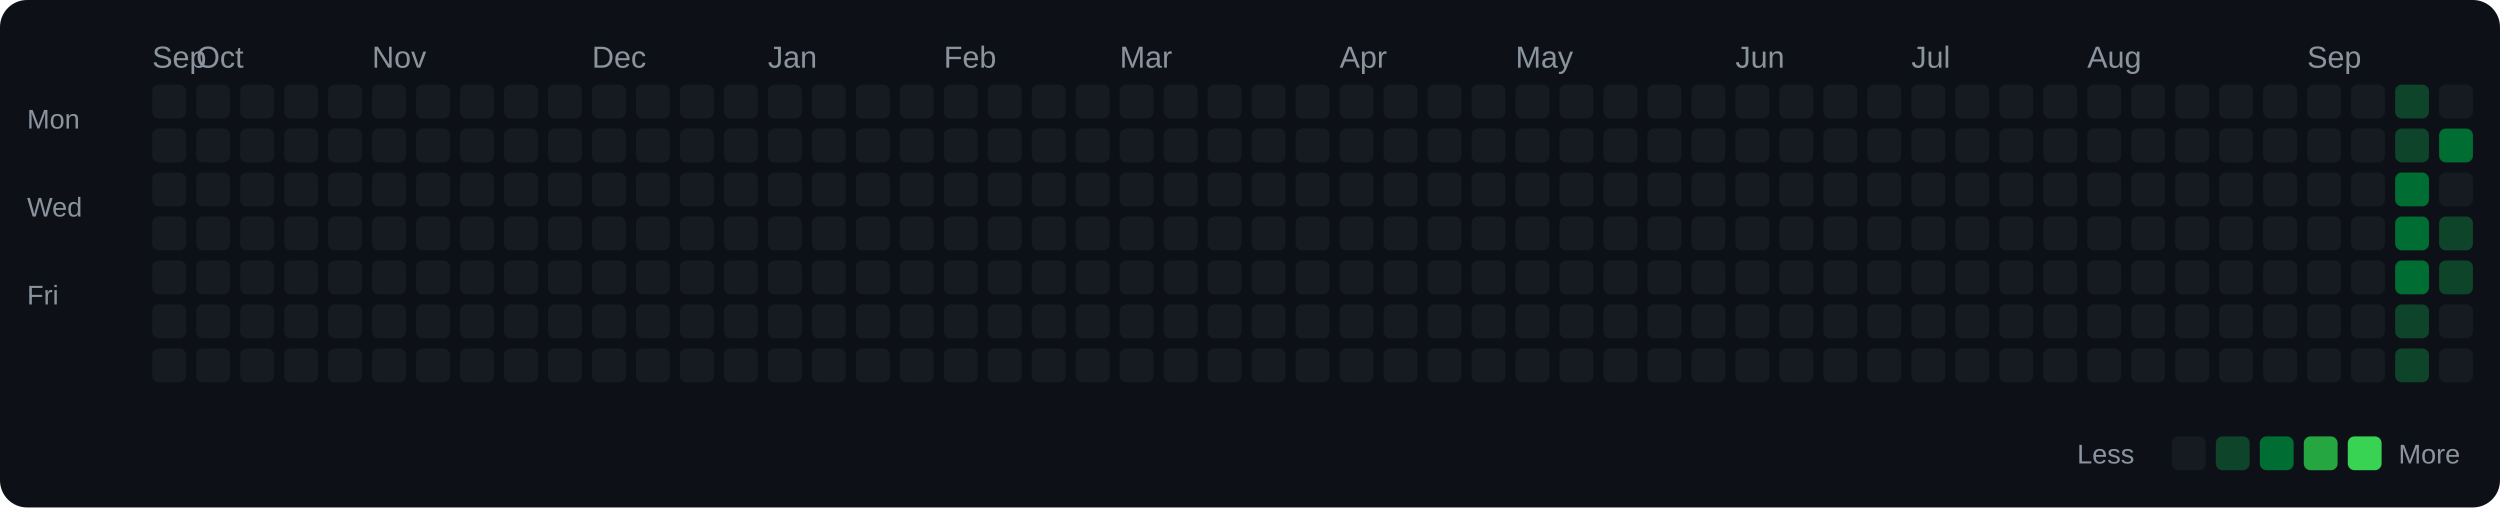
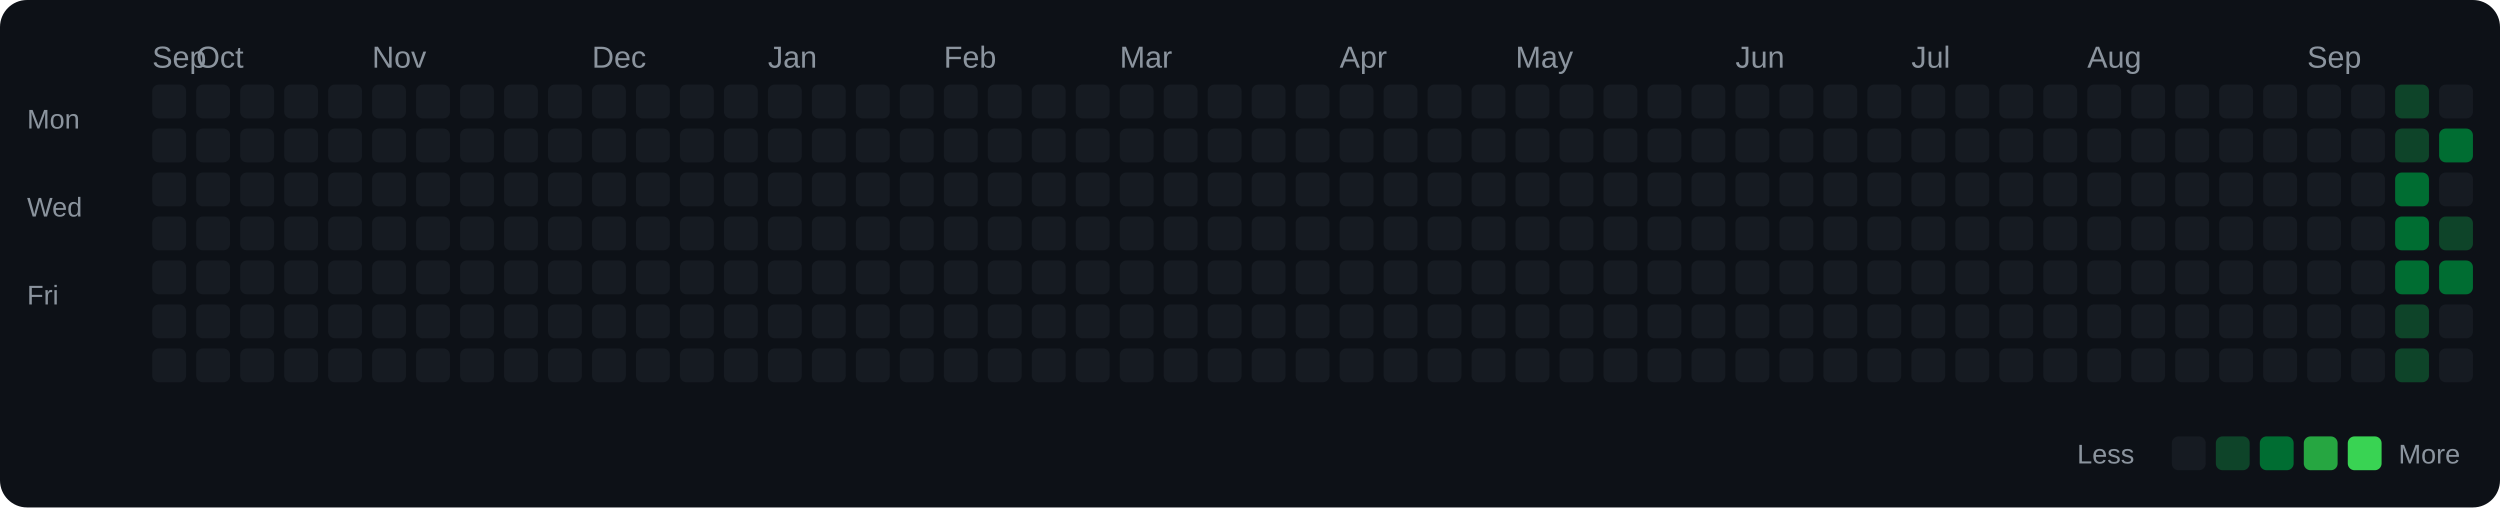
<svg xmlns="http://www.w3.org/2000/svg" width="739" height="150" viewBox="0 0 739 150" role="img" aria-labelledby="title description">
  <rect width="100%" height="100%" fill="#0d1117" rx="8" />
  <text x="45" y="20" fill="#8b949e" font-family="Arial, sans-serif" font-size="9"> Sep </text>
  <text x="58" y="20" fill="#8b949e" font-family="Arial, sans-serif" font-size="9"> Oct </text>
  <text x="110" y="20" fill="#8b949e" font-family="Arial, sans-serif" font-size="9"> Nov </text>
  <text x="175" y="20" fill="#8b949e" font-family="Arial, sans-serif" font-size="9"> Dec </text>
  <text x="227" y="20" fill="#8b949e" font-family="Arial, sans-serif" font-size="9"> Jan </text>
  <text x="279" y="20" fill="#8b949e" font-family="Arial, sans-serif" font-size="9"> Feb </text>
  <text x="331" y="20" fill="#8b949e" font-family="Arial, sans-serif" font-size="9"> Mar </text>
  <text x="396" y="20" fill="#8b949e" font-family="Arial, sans-serif" font-size="9"> Apr </text>
  <text x="448" y="20" fill="#8b949e" font-family="Arial, sans-serif" font-size="9"> May </text>
  <text x="513" y="20" fill="#8b949e" font-family="Arial, sans-serif" font-size="9"> Jun </text>
  <text x="565" y="20" fill="#8b949e" font-family="Arial, sans-serif" font-size="9"> Jul </text>
  <text x="617" y="20" fill="#8b949e" font-family="Arial, sans-serif" font-size="9"> Aug </text>
  <text x="682" y="20" fill="#8b949e" font-family="Arial, sans-serif" font-size="9"> Sep </text>
  <rect x="45" y="25" width="10" height="10" rx="2" fill="#161b22"> </rect>
  <rect x="45" y="38" width="10" height="10" rx="2" fill="#161b22"> </rect>
  <rect x="45" y="51" width="10" height="10" rx="2" fill="#161b22"> </rect>
  <rect x="45" y="64" width="10" height="10" rx="2" fill="#161b22"> </rect>
  <rect x="45" y="77" width="10" height="10" rx="2" fill="#161b22"> </rect>
  <rect x="45" y="90" width="10" height="10" rx="2" fill="#161b22"> </rect>
  <rect x="45" y="103" width="10" height="10" rx="2" fill="#161b22"> </rect>
  <rect x="58" y="25" width="10" height="10" rx="2" fill="#161b22"> </rect>
  <rect x="58" y="38" width="10" height="10" rx="2" fill="#161b22"> </rect>
  <rect x="58" y="51" width="10" height="10" rx="2" fill="#161b22"> </rect>
  <rect x="58" y="64" width="10" height="10" rx="2" fill="#161b22"> </rect>
  <rect x="58" y="77" width="10" height="10" rx="2" fill="#161b22"> </rect>
  <rect x="58" y="90" width="10" height="10" rx="2" fill="#161b22"> </rect>
  <rect x="58" y="103" width="10" height="10" rx="2" fill="#161b22"> </rect>
  <rect x="71" y="25" width="10" height="10" rx="2" fill="#161b22"> </rect>
  <rect x="71" y="38" width="10" height="10" rx="2" fill="#161b22"> </rect>
  <rect x="71" y="51" width="10" height="10" rx="2" fill="#161b22"> </rect>
  <rect x="71" y="64" width="10" height="10" rx="2" fill="#161b22"> </rect>
  <rect x="71" y="77" width="10" height="10" rx="2" fill="#161b22"> </rect>
  <rect x="71" y="90" width="10" height="10" rx="2" fill="#161b22"> </rect>
  <rect x="71" y="103" width="10" height="10" rx="2" fill="#161b22"> </rect>
  <rect x="84" y="25" width="10" height="10" rx="2" fill="#161b22"> </rect>
  <rect x="84" y="38" width="10" height="10" rx="2" fill="#161b22"> </rect>
  <rect x="84" y="51" width="10" height="10" rx="2" fill="#161b22"> </rect>
  <rect x="84" y="64" width="10" height="10" rx="2" fill="#161b22"> </rect>
  <rect x="84" y="77" width="10" height="10" rx="2" fill="#161b22"> </rect>
  <rect x="84" y="90" width="10" height="10" rx="2" fill="#161b22"> </rect>
  <rect x="84" y="103" width="10" height="10" rx="2" fill="#161b22"> </rect>
  <rect x="97" y="25" width="10" height="10" rx="2" fill="#161b22"> </rect>
  <rect x="97" y="38" width="10" height="10" rx="2" fill="#161b22"> </rect>
  <rect x="97" y="51" width="10" height="10" rx="2" fill="#161b22"> </rect>
  <rect x="97" y="64" width="10" height="10" rx="2" fill="#161b22"> </rect>
  <rect x="97" y="77" width="10" height="10" rx="2" fill="#161b22"> </rect>
  <rect x="97" y="90" width="10" height="10" rx="2" fill="#161b22"> </rect>
  <rect x="97" y="103" width="10" height="10" rx="2" fill="#161b22"> </rect>
  <rect x="110" y="25" width="10" height="10" rx="2" fill="#161b22"> </rect>
  <rect x="110" y="38" width="10" height="10" rx="2" fill="#161b22"> </rect>
  <rect x="110" y="51" width="10" height="10" rx="2" fill="#161b22"> </rect>
  <rect x="110" y="64" width="10" height="10" rx="2" fill="#161b22"> </rect>
  <rect x="110" y="77" width="10" height="10" rx="2" fill="#161b22"> </rect>
  <rect x="110" y="90" width="10" height="10" rx="2" fill="#161b22"> </rect>
  <rect x="110" y="103" width="10" height="10" rx="2" fill="#161b22"> </rect>
  <rect x="123" y="25" width="10" height="10" rx="2" fill="#161b22"> </rect>
  <rect x="123" y="38" width="10" height="10" rx="2" fill="#161b22"> </rect>
  <rect x="123" y="51" width="10" height="10" rx="2" fill="#161b22"> </rect>
  <rect x="123" y="64" width="10" height="10" rx="2" fill="#161b22"> </rect>
  <rect x="123" y="77" width="10" height="10" rx="2" fill="#161b22"> </rect>
  <rect x="123" y="90" width="10" height="10" rx="2" fill="#161b22"> </rect>
  <rect x="123" y="103" width="10" height="10" rx="2" fill="#161b22"> </rect>
  <rect x="136" y="25" width="10" height="10" rx="2" fill="#161b22"> </rect>
  <rect x="136" y="38" width="10" height="10" rx="2" fill="#161b22"> </rect>
  <rect x="136" y="51" width="10" height="10" rx="2" fill="#161b22"> </rect>
  <rect x="136" y="64" width="10" height="10" rx="2" fill="#161b22"> </rect>
  <rect x="136" y="77" width="10" height="10" rx="2" fill="#161b22"> </rect>
  <rect x="136" y="90" width="10" height="10" rx="2" fill="#161b22"> </rect>
  <rect x="136" y="103" width="10" height="10" rx="2" fill="#161b22"> </rect>
  <rect x="149" y="25" width="10" height="10" rx="2" fill="#161b22"> </rect>
  <rect x="149" y="38" width="10" height="10" rx="2" fill="#161b22"> </rect>
  <rect x="149" y="51" width="10" height="10" rx="2" fill="#161b22"> </rect>
  <rect x="149" y="64" width="10" height="10" rx="2" fill="#161b22"> </rect>
  <rect x="149" y="77" width="10" height="10" rx="2" fill="#161b22"> </rect>
  <rect x="149" y="90" width="10" height="10" rx="2" fill="#161b22"> </rect>
  <rect x="149" y="103" width="10" height="10" rx="2" fill="#161b22"> </rect>
  <rect x="162" y="25" width="10" height="10" rx="2" fill="#161b22"> </rect>
  <rect x="162" y="38" width="10" height="10" rx="2" fill="#161b22"> </rect>
  <rect x="162" y="51" width="10" height="10" rx="2" fill="#161b22"> </rect>
  <rect x="162" y="64" width="10" height="10" rx="2" fill="#161b22"> </rect>
  <rect x="162" y="77" width="10" height="10" rx="2" fill="#161b22"> </rect>
  <rect x="162" y="90" width="10" height="10" rx="2" fill="#161b22"> </rect>
  <rect x="162" y="103" width="10" height="10" rx="2" fill="#161b22"> </rect>
  <rect x="175" y="25" width="10" height="10" rx="2" fill="#161b22"> </rect>
  <rect x="175" y="38" width="10" height="10" rx="2" fill="#161b22"> </rect>
  <rect x="175" y="51" width="10" height="10" rx="2" fill="#161b22"> </rect>
  <rect x="175" y="64" width="10" height="10" rx="2" fill="#161b22"> </rect>
  <rect x="175" y="77" width="10" height="10" rx="2" fill="#161b22"> </rect>
  <rect x="175" y="90" width="10" height="10" rx="2" fill="#161b22"> </rect>
  <rect x="175" y="103" width="10" height="10" rx="2" fill="#161b22"> </rect>
  <rect x="188" y="25" width="10" height="10" rx="2" fill="#161b22"> </rect>
  <rect x="188" y="38" width="10" height="10" rx="2" fill="#161b22"> </rect>
  <rect x="188" y="51" width="10" height="10" rx="2" fill="#161b22"> </rect>
  <rect x="188" y="64" width="10" height="10" rx="2" fill="#161b22"> </rect>
  <rect x="188" y="77" width="10" height="10" rx="2" fill="#161b22"> </rect>
  <rect x="188" y="90" width="10" height="10" rx="2" fill="#161b22"> </rect>
  <rect x="188" y="103" width="10" height="10" rx="2" fill="#161b22"> </rect>
  <rect x="201" y="25" width="10" height="10" rx="2" fill="#161b22"> </rect>
  <rect x="201" y="38" width="10" height="10" rx="2" fill="#161b22"> </rect>
  <rect x="201" y="51" width="10" height="10" rx="2" fill="#161b22"> </rect>
  <rect x="201" y="64" width="10" height="10" rx="2" fill="#161b22"> </rect>
  <rect x="201" y="77" width="10" height="10" rx="2" fill="#161b22"> </rect>
  <rect x="201" y="90" width="10" height="10" rx="2" fill="#161b22"> </rect>
  <rect x="201" y="103" width="10" height="10" rx="2" fill="#161b22"> </rect>
  <rect x="214" y="25" width="10" height="10" rx="2" fill="#161b22"> </rect>
  <rect x="214" y="38" width="10" height="10" rx="2" fill="#161b22"> </rect>
  <rect x="214" y="51" width="10" height="10" rx="2" fill="#161b22"> </rect>
  <rect x="214" y="64" width="10" height="10" rx="2" fill="#161b22"> </rect>
  <rect x="214" y="77" width="10" height="10" rx="2" fill="#161b22"> </rect>
  <rect x="214" y="90" width="10" height="10" rx="2" fill="#161b22"> </rect>
  <rect x="214" y="103" width="10" height="10" rx="2" fill="#161b22"> </rect>
  <rect x="227" y="25" width="10" height="10" rx="2" fill="#161b22"> </rect>
  <rect x="227" y="38" width="10" height="10" rx="2" fill="#161b22"> </rect>
  <rect x="227" y="51" width="10" height="10" rx="2" fill="#161b22"> </rect>
  <rect x="227" y="64" width="10" height="10" rx="2" fill="#161b22"> </rect>
  <rect x="227" y="77" width="10" height="10" rx="2" fill="#161b22"> </rect>
  <rect x="227" y="90" width="10" height="10" rx="2" fill="#161b22"> </rect>
  <rect x="227" y="103" width="10" height="10" rx="2" fill="#161b22"> </rect>
  <rect x="240" y="25" width="10" height="10" rx="2" fill="#161b22"> </rect>
  <rect x="240" y="38" width="10" height="10" rx="2" fill="#161b22"> </rect>
  <rect x="240" y="51" width="10" height="10" rx="2" fill="#161b22"> </rect>
  <rect x="240" y="64" width="10" height="10" rx="2" fill="#161b22"> </rect>
  <rect x="240" y="77" width="10" height="10" rx="2" fill="#161b22"> </rect>
  <rect x="240" y="90" width="10" height="10" rx="2" fill="#161b22"> </rect>
  <rect x="240" y="103" width="10" height="10" rx="2" fill="#161b22"> </rect>
  <rect x="253" y="25" width="10" height="10" rx="2" fill="#161b22"> </rect>
  <rect x="253" y="38" width="10" height="10" rx="2" fill="#161b22"> </rect>
  <rect x="253" y="51" width="10" height="10" rx="2" fill="#161b22"> </rect>
  <rect x="253" y="64" width="10" height="10" rx="2" fill="#161b22"> </rect>
  <rect x="253" y="77" width="10" height="10" rx="2" fill="#161b22"> </rect>
  <rect x="253" y="90" width="10" height="10" rx="2" fill="#161b22"> </rect>
  <rect x="253" y="103" width="10" height="10" rx="2" fill="#161b22"> </rect>
  <rect x="266" y="25" width="10" height="10" rx="2" fill="#161b22"> </rect>
  <rect x="266" y="38" width="10" height="10" rx="2" fill="#161b22"> </rect>
  <rect x="266" y="51" width="10" height="10" rx="2" fill="#161b22"> </rect>
  <rect x="266" y="64" width="10" height="10" rx="2" fill="#161b22"> </rect>
  <rect x="266" y="77" width="10" height="10" rx="2" fill="#161b22"> </rect>
  <rect x="266" y="90" width="10" height="10" rx="2" fill="#161b22"> </rect>
  <rect x="266" y="103" width="10" height="10" rx="2" fill="#161b22"> </rect>
  <rect x="279" y="25" width="10" height="10" rx="2" fill="#161b22"> </rect>
  <rect x="279" y="38" width="10" height="10" rx="2" fill="#161b22"> </rect>
  <rect x="279" y="51" width="10" height="10" rx="2" fill="#161b22"> </rect>
  <rect x="279" y="64" width="10" height="10" rx="2" fill="#161b22"> </rect>
  <rect x="279" y="77" width="10" height="10" rx="2" fill="#161b22"> </rect>
  <rect x="279" y="90" width="10" height="10" rx="2" fill="#161b22"> </rect>
  <rect x="279" y="103" width="10" height="10" rx="2" fill="#161b22"> </rect>
  <rect x="292" y="25" width="10" height="10" rx="2" fill="#161b22"> </rect>
  <rect x="292" y="38" width="10" height="10" rx="2" fill="#161b22"> </rect>
  <rect x="292" y="51" width="10" height="10" rx="2" fill="#161b22"> </rect>
  <rect x="292" y="64" width="10" height="10" rx="2" fill="#161b22"> </rect>
  <rect x="292" y="77" width="10" height="10" rx="2" fill="#161b22"> </rect>
  <rect x="292" y="90" width="10" height="10" rx="2" fill="#161b22"> </rect>
  <rect x="292" y="103" width="10" height="10" rx="2" fill="#161b22"> </rect>
  <rect x="305" y="25" width="10" height="10" rx="2" fill="#161b22"> </rect>
  <rect x="305" y="38" width="10" height="10" rx="2" fill="#161b22"> </rect>
  <rect x="305" y="51" width="10" height="10" rx="2" fill="#161b22"> </rect>
  <rect x="305" y="64" width="10" height="10" rx="2" fill="#161b22"> </rect>
  <rect x="305" y="77" width="10" height="10" rx="2" fill="#161b22"> </rect>
  <rect x="305" y="90" width="10" height="10" rx="2" fill="#161b22"> </rect>
  <rect x="305" y="103" width="10" height="10" rx="2" fill="#161b22"> </rect>
  <rect x="318" y="25" width="10" height="10" rx="2" fill="#161b22"> </rect>
  <rect x="318" y="38" width="10" height="10" rx="2" fill="#161b22"> </rect>
  <rect x="318" y="51" width="10" height="10" rx="2" fill="#161b22"> </rect>
  <rect x="318" y="64" width="10" height="10" rx="2" fill="#161b22"> </rect>
  <rect x="318" y="77" width="10" height="10" rx="2" fill="#161b22"> </rect>
  <rect x="318" y="90" width="10" height="10" rx="2" fill="#161b22"> </rect>
  <rect x="318" y="103" width="10" height="10" rx="2" fill="#161b22"> </rect>
  <rect x="331" y="25" width="10" height="10" rx="2" fill="#161b22"> </rect>
  <rect x="331" y="38" width="10" height="10" rx="2" fill="#161b22"> </rect>
  <rect x="331" y="51" width="10" height="10" rx="2" fill="#161b22"> </rect>
  <rect x="331" y="64" width="10" height="10" rx="2" fill="#161b22"> </rect>
  <rect x="331" y="77" width="10" height="10" rx="2" fill="#161b22"> </rect>
  <rect x="331" y="90" width="10" height="10" rx="2" fill="#161b22"> </rect>
  <rect x="331" y="103" width="10" height="10" rx="2" fill="#161b22"> </rect>
  <rect x="344" y="25" width="10" height="10" rx="2" fill="#161b22"> </rect>
  <rect x="344" y="38" width="10" height="10" rx="2" fill="#161b22"> </rect>
  <rect x="344" y="51" width="10" height="10" rx="2" fill="#161b22"> </rect>
  <rect x="344" y="64" width="10" height="10" rx="2" fill="#161b22"> </rect>
  <rect x="344" y="77" width="10" height="10" rx="2" fill="#161b22"> </rect>
  <rect x="344" y="90" width="10" height="10" rx="2" fill="#161b22"> </rect>
  <rect x="344" y="103" width="10" height="10" rx="2" fill="#161b22"> </rect>
  <rect x="357" y="25" width="10" height="10" rx="2" fill="#161b22"> </rect>
  <rect x="357" y="38" width="10" height="10" rx="2" fill="#161b22"> </rect>
  <rect x="357" y="51" width="10" height="10" rx="2" fill="#161b22"> </rect>
  <rect x="357" y="64" width="10" height="10" rx="2" fill="#161b22"> </rect>
  <rect x="357" y="77" width="10" height="10" rx="2" fill="#161b22"> </rect>
  <rect x="357" y="90" width="10" height="10" rx="2" fill="#161b22"> </rect>
  <rect x="357" y="103" width="10" height="10" rx="2" fill="#161b22"> </rect>
  <rect x="370" y="25" width="10" height="10" rx="2" fill="#161b22"> </rect>
  <rect x="370" y="38" width="10" height="10" rx="2" fill="#161b22"> </rect>
  <rect x="370" y="51" width="10" height="10" rx="2" fill="#161b22"> </rect>
  <rect x="370" y="64" width="10" height="10" rx="2" fill="#161b22"> </rect>
  <rect x="370" y="77" width="10" height="10" rx="2" fill="#161b22"> </rect>
  <rect x="370" y="90" width="10" height="10" rx="2" fill="#161b22"> </rect>
  <rect x="370" y="103" width="10" height="10" rx="2" fill="#161b22"> </rect>
  <rect x="383" y="25" width="10" height="10" rx="2" fill="#161b22"> </rect>
  <rect x="383" y="38" width="10" height="10" rx="2" fill="#161b22"> </rect>
  <rect x="383" y="51" width="10" height="10" rx="2" fill="#161b22"> </rect>
  <rect x="383" y="64" width="10" height="10" rx="2" fill="#161b22"> </rect>
  <rect x="383" y="77" width="10" height="10" rx="2" fill="#161b22"> </rect>
  <rect x="383" y="90" width="10" height="10" rx="2" fill="#161b22"> </rect>
  <rect x="383" y="103" width="10" height="10" rx="2" fill="#161b22"> </rect>
  <rect x="396" y="25" width="10" height="10" rx="2" fill="#161b22"> </rect>
  <rect x="396" y="38" width="10" height="10" rx="2" fill="#161b22"> </rect>
  <rect x="396" y="51" width="10" height="10" rx="2" fill="#161b22"> </rect>
  <rect x="396" y="64" width="10" height="10" rx="2" fill="#161b22"> </rect>
  <rect x="396" y="77" width="10" height="10" rx="2" fill="#161b22"> </rect>
  <rect x="396" y="90" width="10" height="10" rx="2" fill="#161b22"> </rect>
  <rect x="396" y="103" width="10" height="10" rx="2" fill="#161b22"> </rect>
  <rect x="409" y="25" width="10" height="10" rx="2" fill="#161b22"> </rect>
  <rect x="409" y="38" width="10" height="10" rx="2" fill="#161b22"> </rect>
  <rect x="409" y="51" width="10" height="10" rx="2" fill="#161b22"> </rect>
  <rect x="409" y="64" width="10" height="10" rx="2" fill="#161b22"> </rect>
  <rect x="409" y="77" width="10" height="10" rx="2" fill="#161b22"> </rect>
  <rect x="409" y="90" width="10" height="10" rx="2" fill="#161b22"> </rect>
  <rect x="409" y="103" width="10" height="10" rx="2" fill="#161b22"> </rect>
  <rect x="422" y="25" width="10" height="10" rx="2" fill="#161b22"> </rect>
  <rect x="422" y="38" width="10" height="10" rx="2" fill="#161b22"> </rect>
  <rect x="422" y="51" width="10" height="10" rx="2" fill="#161b22"> </rect>
  <rect x="422" y="64" width="10" height="10" rx="2" fill="#161b22"> </rect>
  <rect x="422" y="77" width="10" height="10" rx="2" fill="#161b22"> </rect>
  <rect x="422" y="90" width="10" height="10" rx="2" fill="#161b22"> </rect>
  <rect x="422" y="103" width="10" height="10" rx="2" fill="#161b22"> </rect>
  <rect x="435" y="25" width="10" height="10" rx="2" fill="#161b22"> </rect>
  <rect x="435" y="38" width="10" height="10" rx="2" fill="#161b22"> </rect>
  <rect x="435" y="51" width="10" height="10" rx="2" fill="#161b22"> </rect>
  <rect x="435" y="64" width="10" height="10" rx="2" fill="#161b22"> </rect>
  <rect x="435" y="77" width="10" height="10" rx="2" fill="#161b22"> </rect>
  <rect x="435" y="90" width="10" height="10" rx="2" fill="#161b22"> </rect>
  <rect x="435" y="103" width="10" height="10" rx="2" fill="#161b22"> </rect>
  <rect x="448" y="25" width="10" height="10" rx="2" fill="#161b22"> </rect>
  <rect x="448" y="38" width="10" height="10" rx="2" fill="#161b22"> </rect>
  <rect x="448" y="51" width="10" height="10" rx="2" fill="#161b22"> </rect>
  <rect x="448" y="64" width="10" height="10" rx="2" fill="#161b22"> </rect>
  <rect x="448" y="77" width="10" height="10" rx="2" fill="#161b22"> </rect>
  <rect x="448" y="90" width="10" height="10" rx="2" fill="#161b22"> </rect>
  <rect x="448" y="103" width="10" height="10" rx="2" fill="#161b22"> </rect>
  <rect x="461" y="25" width="10" height="10" rx="2" fill="#161b22"> </rect>
  <rect x="461" y="38" width="10" height="10" rx="2" fill="#161b22"> </rect>
  <rect x="461" y="51" width="10" height="10" rx="2" fill="#161b22"> </rect>
  <rect x="461" y="64" width="10" height="10" rx="2" fill="#161b22"> </rect>
  <rect x="461" y="77" width="10" height="10" rx="2" fill="#161b22"> </rect>
  <rect x="461" y="90" width="10" height="10" rx="2" fill="#161b22"> </rect>
  <rect x="461" y="103" width="10" height="10" rx="2" fill="#161b22"> </rect>
  <rect x="474" y="25" width="10" height="10" rx="2" fill="#161b22"> </rect>
  <rect x="474" y="38" width="10" height="10" rx="2" fill="#161b22"> </rect>
  <rect x="474" y="51" width="10" height="10" rx="2" fill="#161b22"> </rect>
  <rect x="474" y="64" width="10" height="10" rx="2" fill="#161b22"> </rect>
  <rect x="474" y="77" width="10" height="10" rx="2" fill="#161b22"> </rect>
  <rect x="474" y="90" width="10" height="10" rx="2" fill="#161b22"> </rect>
  <rect x="474" y="103" width="10" height="10" rx="2" fill="#161b22"> </rect>
  <rect x="487" y="25" width="10" height="10" rx="2" fill="#161b22"> </rect>
  <rect x="487" y="38" width="10" height="10" rx="2" fill="#161b22"> </rect>
  <rect x="487" y="51" width="10" height="10" rx="2" fill="#161b22"> </rect>
  <rect x="487" y="64" width="10" height="10" rx="2" fill="#161b22"> </rect>
  <rect x="487" y="77" width="10" height="10" rx="2" fill="#161b22"> </rect>
  <rect x="487" y="90" width="10" height="10" rx="2" fill="#161b22"> </rect>
  <rect x="487" y="103" width="10" height="10" rx="2" fill="#161b22"> </rect>
  <rect x="500" y="25" width="10" height="10" rx="2" fill="#161b22"> </rect>
  <rect x="500" y="38" width="10" height="10" rx="2" fill="#161b22"> </rect>
  <rect x="500" y="51" width="10" height="10" rx="2" fill="#161b22"> </rect>
  <rect x="500" y="64" width="10" height="10" rx="2" fill="#161b22"> </rect>
  <rect x="500" y="77" width="10" height="10" rx="2" fill="#161b22"> </rect>
  <rect x="500" y="90" width="10" height="10" rx="2" fill="#161b22"> </rect>
  <rect x="500" y="103" width="10" height="10" rx="2" fill="#161b22"> </rect>
  <rect x="513" y="25" width="10" height="10" rx="2" fill="#161b22"> </rect>
  <rect x="513" y="38" width="10" height="10" rx="2" fill="#161b22"> </rect>
  <rect x="513" y="51" width="10" height="10" rx="2" fill="#161b22"> </rect>
  <rect x="513" y="64" width="10" height="10" rx="2" fill="#161b22"> </rect>
  <rect x="513" y="77" width="10" height="10" rx="2" fill="#161b22"> </rect>
  <rect x="513" y="90" width="10" height="10" rx="2" fill="#161b22"> </rect>
  <rect x="513" y="103" width="10" height="10" rx="2" fill="#161b22"> </rect>
  <rect x="526" y="25" width="10" height="10" rx="2" fill="#161b22"> </rect>
  <rect x="526" y="38" width="10" height="10" rx="2" fill="#161b22"> </rect>
  <rect x="526" y="51" width="10" height="10" rx="2" fill="#161b22"> </rect>
  <rect x="526" y="64" width="10" height="10" rx="2" fill="#161b22"> </rect>
  <rect x="526" y="77" width="10" height="10" rx="2" fill="#161b22"> </rect>
  <rect x="526" y="90" width="10" height="10" rx="2" fill="#161b22"> </rect>
  <rect x="526" y="103" width="10" height="10" rx="2" fill="#161b22"> </rect>
  <rect x="539" y="25" width="10" height="10" rx="2" fill="#161b22"> </rect>
  <rect x="539" y="38" width="10" height="10" rx="2" fill="#161b22"> </rect>
  <rect x="539" y="51" width="10" height="10" rx="2" fill="#161b22"> </rect>
  <rect x="539" y="64" width="10" height="10" rx="2" fill="#161b22"> </rect>
  <rect x="539" y="77" width="10" height="10" rx="2" fill="#161b22"> </rect>
  <rect x="539" y="90" width="10" height="10" rx="2" fill="#161b22"> </rect>
  <rect x="539" y="103" width="10" height="10" rx="2" fill="#161b22"> </rect>
  <rect x="552" y="25" width="10" height="10" rx="2" fill="#161b22"> </rect>
  <rect x="552" y="38" width="10" height="10" rx="2" fill="#161b22"> </rect>
  <rect x="552" y="51" width="10" height="10" rx="2" fill="#161b22"> </rect>
  <rect x="552" y="64" width="10" height="10" rx="2" fill="#161b22"> </rect>
  <rect x="552" y="77" width="10" height="10" rx="2" fill="#161b22"> </rect>
  <rect x="552" y="90" width="10" height="10" rx="2" fill="#161b22"> </rect>
  <rect x="552" y="103" width="10" height="10" rx="2" fill="#161b22"> </rect>
  <rect x="565" y="25" width="10" height="10" rx="2" fill="#161b22"> </rect>
  <rect x="565" y="38" width="10" height="10" rx="2" fill="#161b22"> </rect>
  <rect x="565" y="51" width="10" height="10" rx="2" fill="#161b22"> </rect>
  <rect x="565" y="64" width="10" height="10" rx="2" fill="#161b22"> </rect>
  <rect x="565" y="77" width="10" height="10" rx="2" fill="#161b22"> </rect>
  <rect x="565" y="90" width="10" height="10" rx="2" fill="#161b22"> </rect>
  <rect x="565" y="103" width="10" height="10" rx="2" fill="#161b22"> </rect>
  <rect x="578" y="25" width="10" height="10" rx="2" fill="#161b22"> </rect>
  <rect x="578" y="38" width="10" height="10" rx="2" fill="#161b22"> </rect>
  <rect x="578" y="51" width="10" height="10" rx="2" fill="#161b22"> </rect>
  <rect x="578" y="64" width="10" height="10" rx="2" fill="#161b22"> </rect>
  <rect x="578" y="77" width="10" height="10" rx="2" fill="#161b22"> </rect>
  <rect x="578" y="90" width="10" height="10" rx="2" fill="#161b22"> </rect>
  <rect x="578" y="103" width="10" height="10" rx="2" fill="#161b22"> </rect>
  <rect x="591" y="25" width="10" height="10" rx="2" fill="#161b22"> </rect>
  <rect x="591" y="38" width="10" height="10" rx="2" fill="#161b22"> </rect>
  <rect x="591" y="51" width="10" height="10" rx="2" fill="#161b22"> </rect>
  <rect x="591" y="64" width="10" height="10" rx="2" fill="#161b22"> </rect>
  <rect x="591" y="77" width="10" height="10" rx="2" fill="#161b22"> </rect>
  <rect x="591" y="90" width="10" height="10" rx="2" fill="#161b22"> </rect>
  <rect x="591" y="103" width="10" height="10" rx="2" fill="#161b22"> </rect>
  <rect x="604" y="25" width="10" height="10" rx="2" fill="#161b22"> </rect>
  <rect x="604" y="38" width="10" height="10" rx="2" fill="#161b22"> </rect>
  <rect x="604" y="51" width="10" height="10" rx="2" fill="#161b22"> </rect>
  <rect x="604" y="64" width="10" height="10" rx="2" fill="#161b22"> </rect>
  <rect x="604" y="77" width="10" height="10" rx="2" fill="#161b22"> </rect>
  <rect x="604" y="90" width="10" height="10" rx="2" fill="#161b22"> </rect>
  <rect x="604" y="103" width="10" height="10" rx="2" fill="#161b22"> </rect>
  <rect x="617" y="25" width="10" height="10" rx="2" fill="#161b22"> </rect>
  <rect x="617" y="38" width="10" height="10" rx="2" fill="#161b22"> </rect>
  <rect x="617" y="51" width="10" height="10" rx="2" fill="#161b22"> </rect>
  <rect x="617" y="64" width="10" height="10" rx="2" fill="#161b22"> </rect>
  <rect x="617" y="77" width="10" height="10" rx="2" fill="#161b22"> </rect>
  <rect x="617" y="90" width="10" height="10" rx="2" fill="#161b22"> </rect>
  <rect x="617" y="103" width="10" height="10" rx="2" fill="#161b22"> </rect>
  <rect x="630" y="25" width="10" height="10" rx="2" fill="#161b22"> </rect>
  <rect x="630" y="38" width="10" height="10" rx="2" fill="#161b22"> </rect>
  <rect x="630" y="51" width="10" height="10" rx="2" fill="#161b22"> </rect>
  <rect x="630" y="64" width="10" height="10" rx="2" fill="#161b22"> </rect>
  <rect x="630" y="77" width="10" height="10" rx="2" fill="#161b22"> </rect>
  <rect x="630" y="90" width="10" height="10" rx="2" fill="#161b22"> </rect>
  <rect x="630" y="103" width="10" height="10" rx="2" fill="#161b22"> </rect>
  <rect x="643" y="25" width="10" height="10" rx="2" fill="#161b22"> </rect>
  <rect x="643" y="38" width="10" height="10" rx="2" fill="#161b22"> </rect>
  <rect x="643" y="51" width="10" height="10" rx="2" fill="#161b22"> </rect>
  <rect x="643" y="64" width="10" height="10" rx="2" fill="#161b22"> </rect>
  <rect x="643" y="77" width="10" height="10" rx="2" fill="#161b22"> </rect>
  <rect x="643" y="90" width="10" height="10" rx="2" fill="#161b22"> </rect>
  <rect x="643" y="103" width="10" height="10" rx="2" fill="#161b22"> </rect>
  <rect x="656" y="25" width="10" height="10" rx="2" fill="#161b22"> </rect>
  <rect x="656" y="38" width="10" height="10" rx="2" fill="#161b22"> </rect>
  <rect x="656" y="51" width="10" height="10" rx="2" fill="#161b22"> </rect>
  <rect x="656" y="64" width="10" height="10" rx="2" fill="#161b22"> </rect>
  <rect x="656" y="77" width="10" height="10" rx="2" fill="#161b22"> </rect>
  <rect x="656" y="90" width="10" height="10" rx="2" fill="#161b22"> </rect>
  <rect x="656" y="103" width="10" height="10" rx="2" fill="#161b22"> </rect>
  <rect x="669" y="25" width="10" height="10" rx="2" fill="#161b22"> </rect>
  <rect x="669" y="38" width="10" height="10" rx="2" fill="#161b22"> </rect>
  <rect x="669" y="51" width="10" height="10" rx="2" fill="#161b22"> </rect>
  <rect x="669" y="64" width="10" height="10" rx="2" fill="#161b22"> </rect>
  <rect x="669" y="77" width="10" height="10" rx="2" fill="#161b22"> </rect>
  <rect x="669" y="90" width="10" height="10" rx="2" fill="#161b22"> </rect>
  <rect x="669" y="103" width="10" height="10" rx="2" fill="#161b22"> </rect>
  <rect x="682" y="25" width="10" height="10" rx="2" fill="#161b22"> </rect>
  <rect x="682" y="38" width="10" height="10" rx="2" fill="#161b22"> </rect>
  <rect x="682" y="51" width="10" height="10" rx="2" fill="#161b22"> </rect>
  <rect x="682" y="64" width="10" height="10" rx="2" fill="#161b22"> </rect>
  <rect x="682" y="77" width="10" height="10" rx="2" fill="#161b22"> </rect>
  <rect x="682" y="90" width="10" height="10" rx="2" fill="#161b22"> </rect>
  <rect x="682" y="103" width="10" height="10" rx="2" fill="#161b22"> </rect>
  <rect x="695" y="25" width="10" height="10" rx="2" fill="#161b22"> </rect>
  <rect x="695" y="38" width="10" height="10" rx="2" fill="#161b22"> </rect>
  <rect x="695" y="51" width="10" height="10" rx="2" fill="#161b22"> </rect>
  <rect x="695" y="64" width="10" height="10" rx="2" fill="#161b22"> </rect>
  <rect x="695" y="77" width="10" height="10" rx="2" fill="#161b22"> </rect>
  <rect x="695" y="90" width="10" height="10" rx="2" fill="#161b22"> </rect>
  <rect x="695" y="103" width="10" height="10" rx="2" fill="#161b22"> </rect>
  <rect x="708" y="25" width="10" height="10" rx="2" fill="#0e4429"> </rect>
  <rect x="708" y="38" width="10" height="10" rx="2" fill="#0e4429"> </rect>
  <rect x="708" y="51" width="10" height="10" rx="2" fill="#006d32"> </rect>
  <rect x="708" y="64" width="10" height="10" rx="2" fill="#006d32"> </rect>
  <rect x="708" y="77" width="10" height="10" rx="2" fill="#006d32"> </rect>
  <rect x="708" y="90" width="10" height="10" rx="2" fill="#0e4429"> </rect>
  <rect x="708" y="103" width="10" height="10" rx="2" fill="#0e4429"> </rect>
  <rect x="721" y="25" width="10" height="10" rx="2" fill="#161b22"> </rect>
  <rect x="721" y="38" width="10" height="10" rx="2" fill="#006d32"> </rect>
  <rect x="721" y="51" width="10" height="10" rx="2" fill="#161b22"> </rect>
  <rect x="721" y="64" width="10" height="10" rx="2" fill="#0e4429"> </rect>
-   <rect x="721" y="77" width="10" height="10" rx="2" fill="#0e4429"> </rect>
+   <rect x="721" y="77" width="10" height="10" rx="2" fill="#006d32"> </rect>
  <rect x="721" y="90" width="10" height="10" rx="2" fill="#161b22"> </rect>
  <rect x="721" y="103" width="10" height="10" rx="2" fill="#161b22"> </rect>
  <text x="8" y="38" fill="#8b949e" font-family="Arial, sans-serif" font-size="8">Mon</text>
  <text x="8" y="64" fill="#8b949e" font-family="Arial, sans-serif" font-size="8">Wed</text>
  <text x="8" y="90" fill="#8b949e" font-family="Arial, sans-serif" font-size="8">Fri</text>
  <text x="614" y="137" fill="#8b949e" font-family="Arial, sans-serif" font-size="8">Less</text>
  <rect x="642" y="129" width="10" height="10" rx="2" fill="#161b22" />
  <rect x="655" y="129" width="10" height="10" rx="2" fill="#0e4429" />
  <rect x="668" y="129" width="10" height="10" rx="2" fill="#006d32" />
  <rect x="681" y="129" width="10" height="10" rx="2" fill="#26a641" />
  <rect x="694" y="129" width="10" height="10" rx="2" fill="#39d353" />
  <text x="709" y="137" fill="#8b949e" font-family="Arial, sans-serif" font-size="8">More</text>
</svg>
